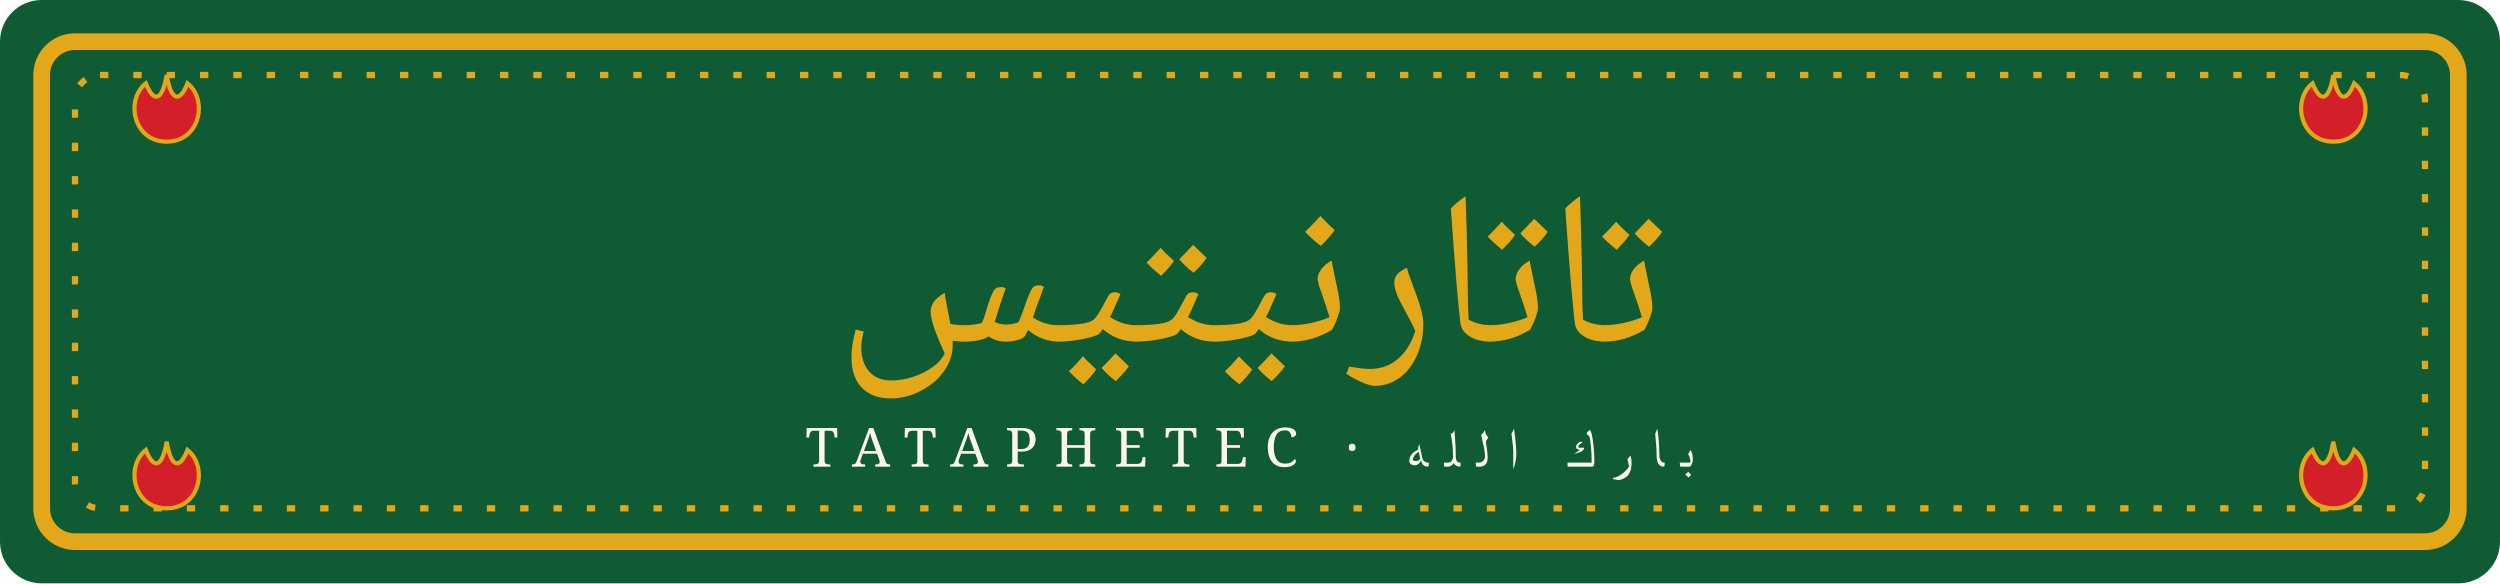
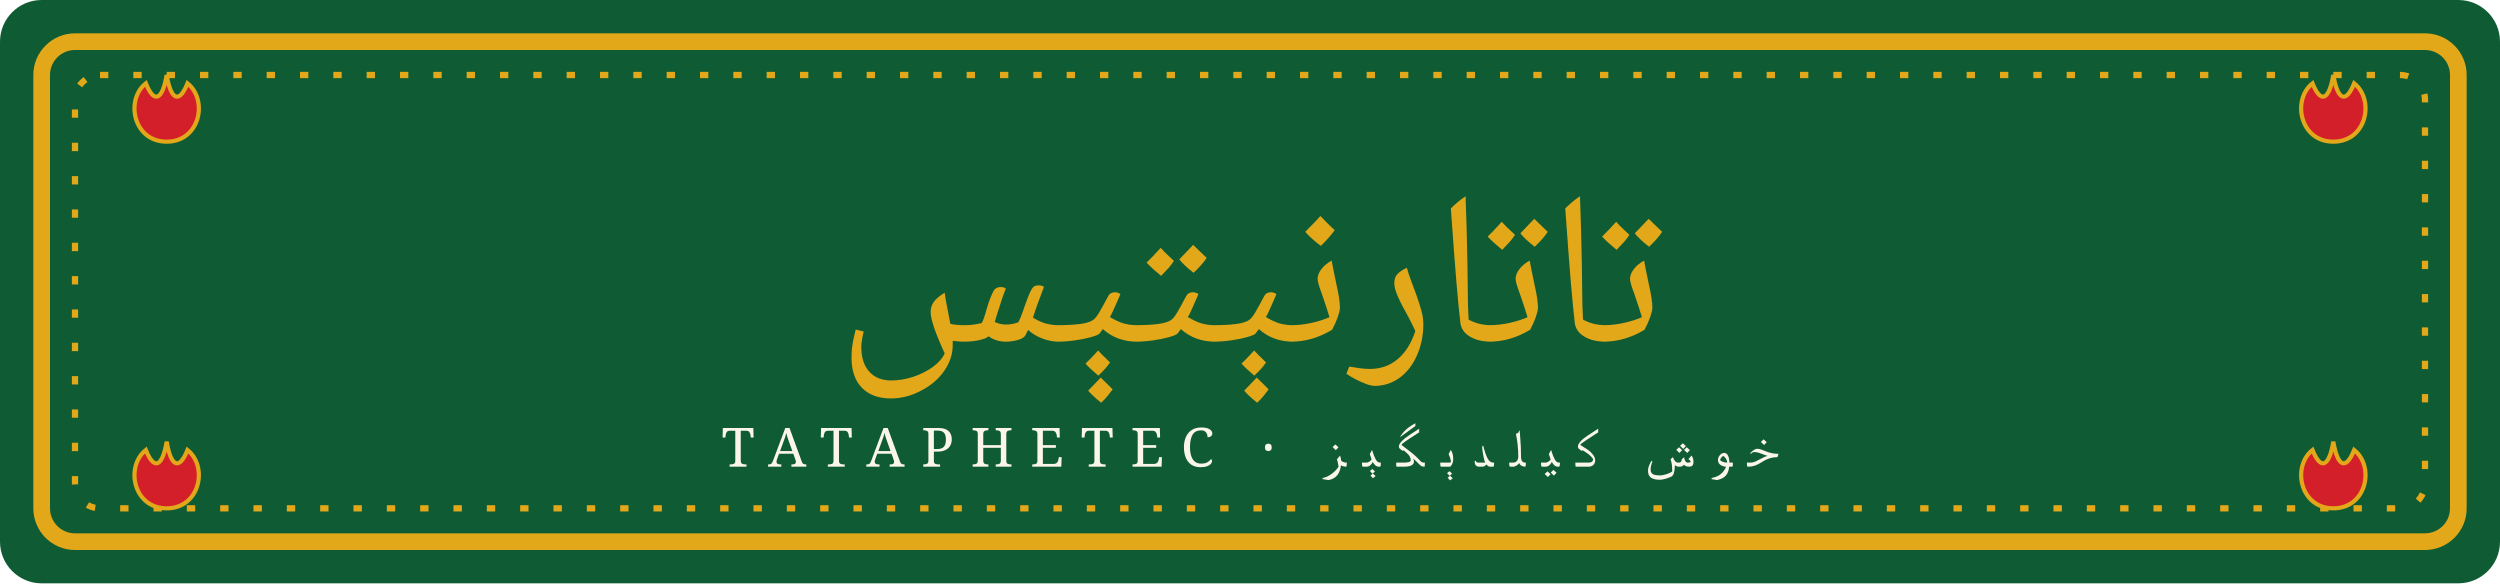
<svg xmlns="http://www.w3.org/2000/svg" width="600" height="140" viewBox="0 0 600 140">
  <rect width="600" height="140" rx="10" fill="#0f5c34" />
  <rect x="10" y="10" width="580" height="120" rx="8" fill="none" stroke="#e3a81a" stroke-width="4" />
  <rect x="18" y="18" width="564" height="104" rx="6" fill="none" stroke="#e3a81a" stroke-width="1.5" stroke-dasharray="2 6" />
  <g fill="#d21f2a" stroke="#e3a81a" stroke-width="1">
    <path d="M40 34 C32 34 30 24 35 20 C37 25 39 24 40 18 C41 24 43 25 45 20 C50 24 48 34 40 34 Z" />
    <path d="M560 34 C552 34 550 24 555 20 C557 25 559 24 560 18 C561 24 563 25 565 20 C570 24 568 34 560 34 Z" />
    <path d="M40 122 C32 122 30 112 35 108 C37 113 39 112 40 106 C41 112 43 113 45 108 C50 112 48 122 40 122 Z" />
    <path d="M560 122 C552 122 550 112 555 108 C557 113 559 112 560 106 C561 112 563 113 565 108 C570 112 568 122 560 122 Z" />
  </g>
-   <text x="300" y="82" text-anchor="middle" font-family="'Scheherazade New','Amiri','Noto Naskh Arabic',serif" font-size="52" fill="#e3a81a" direction="rtl">تاتارنيتيس</text>
-   <text x="300" y="112" text-anchor="middle" font-family="Georgia,serif" font-size="13" fill="#fbf6e9" letter-spacing="4">ТАТАРНЕТЕС · بارك الله</text>
+   <text x="300" y="82" text-anchor="middle" font-family="'Scheherazade New','Amiri','Noto Naskh Arabic',serif" font-size="52" fill="#e3a81a" direction="rtl">تاتارنېتېس</text>
+   <text x="300" y="112" text-anchor="middle" font-family="Georgia,serif" font-size="13" fill="#fbf6e9" letter-spacing="4">ТАТАРНЕТЕС · خوش كیلدېگېز</text>
</svg>
